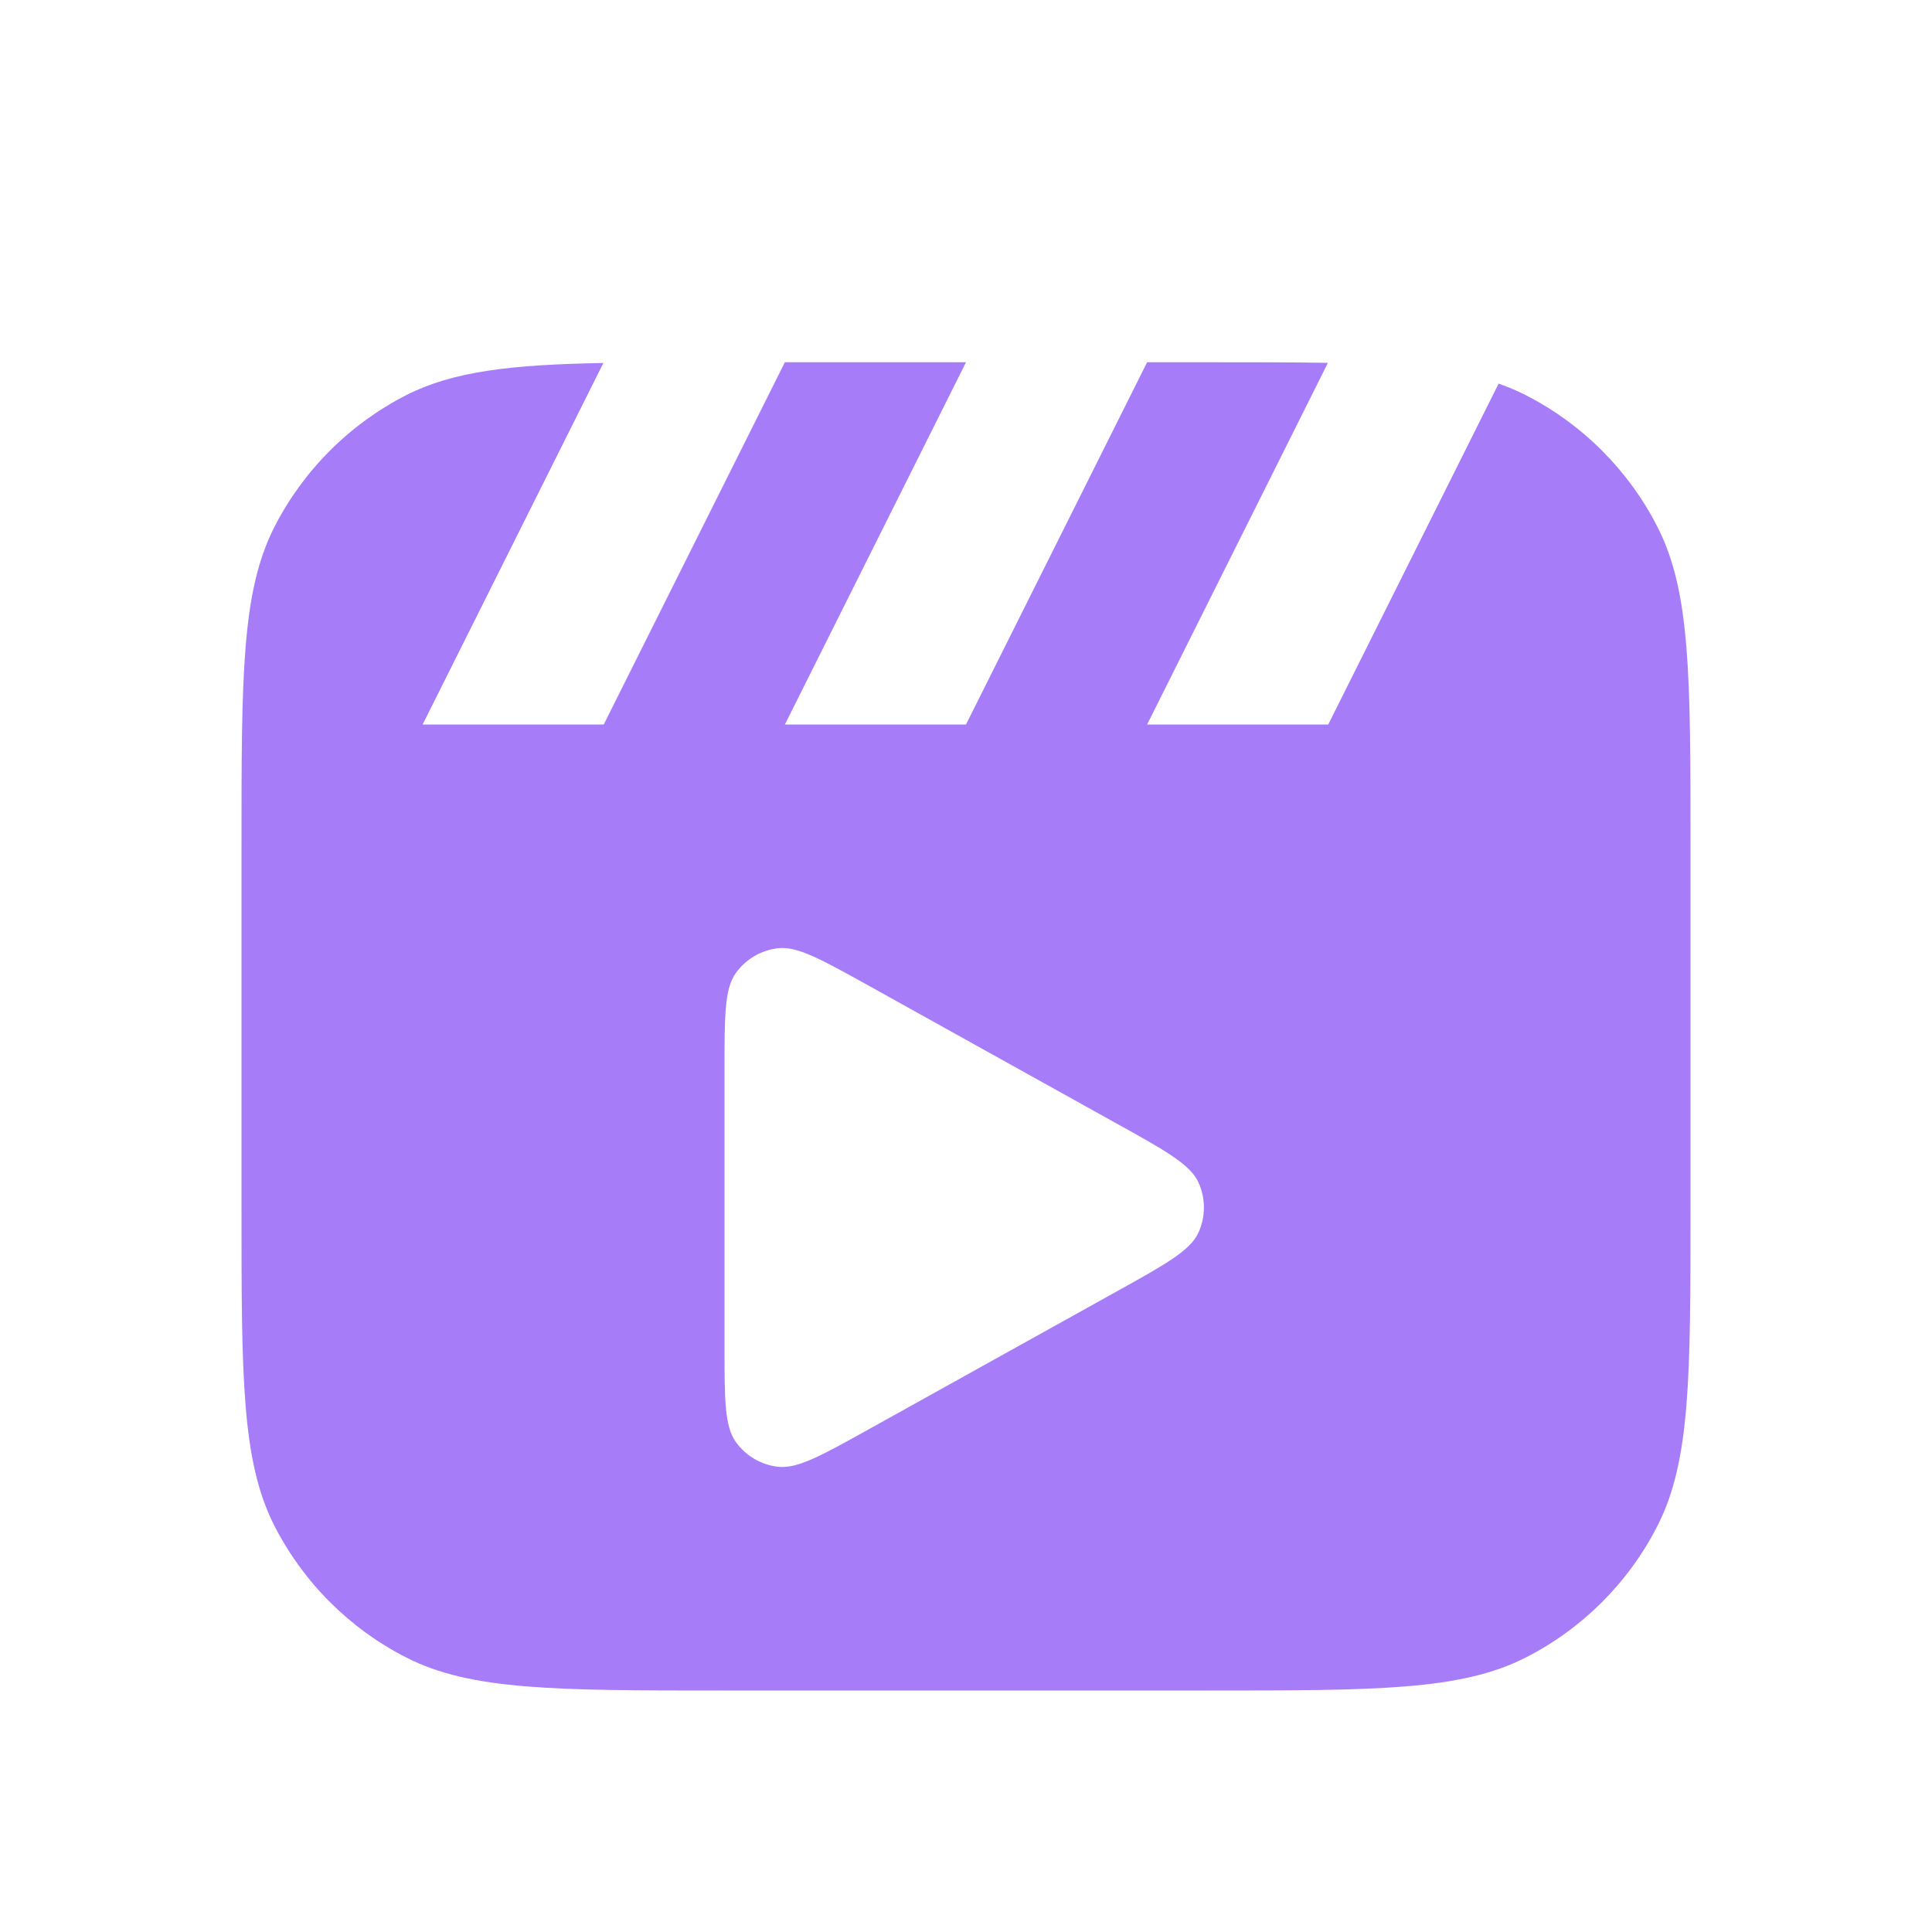
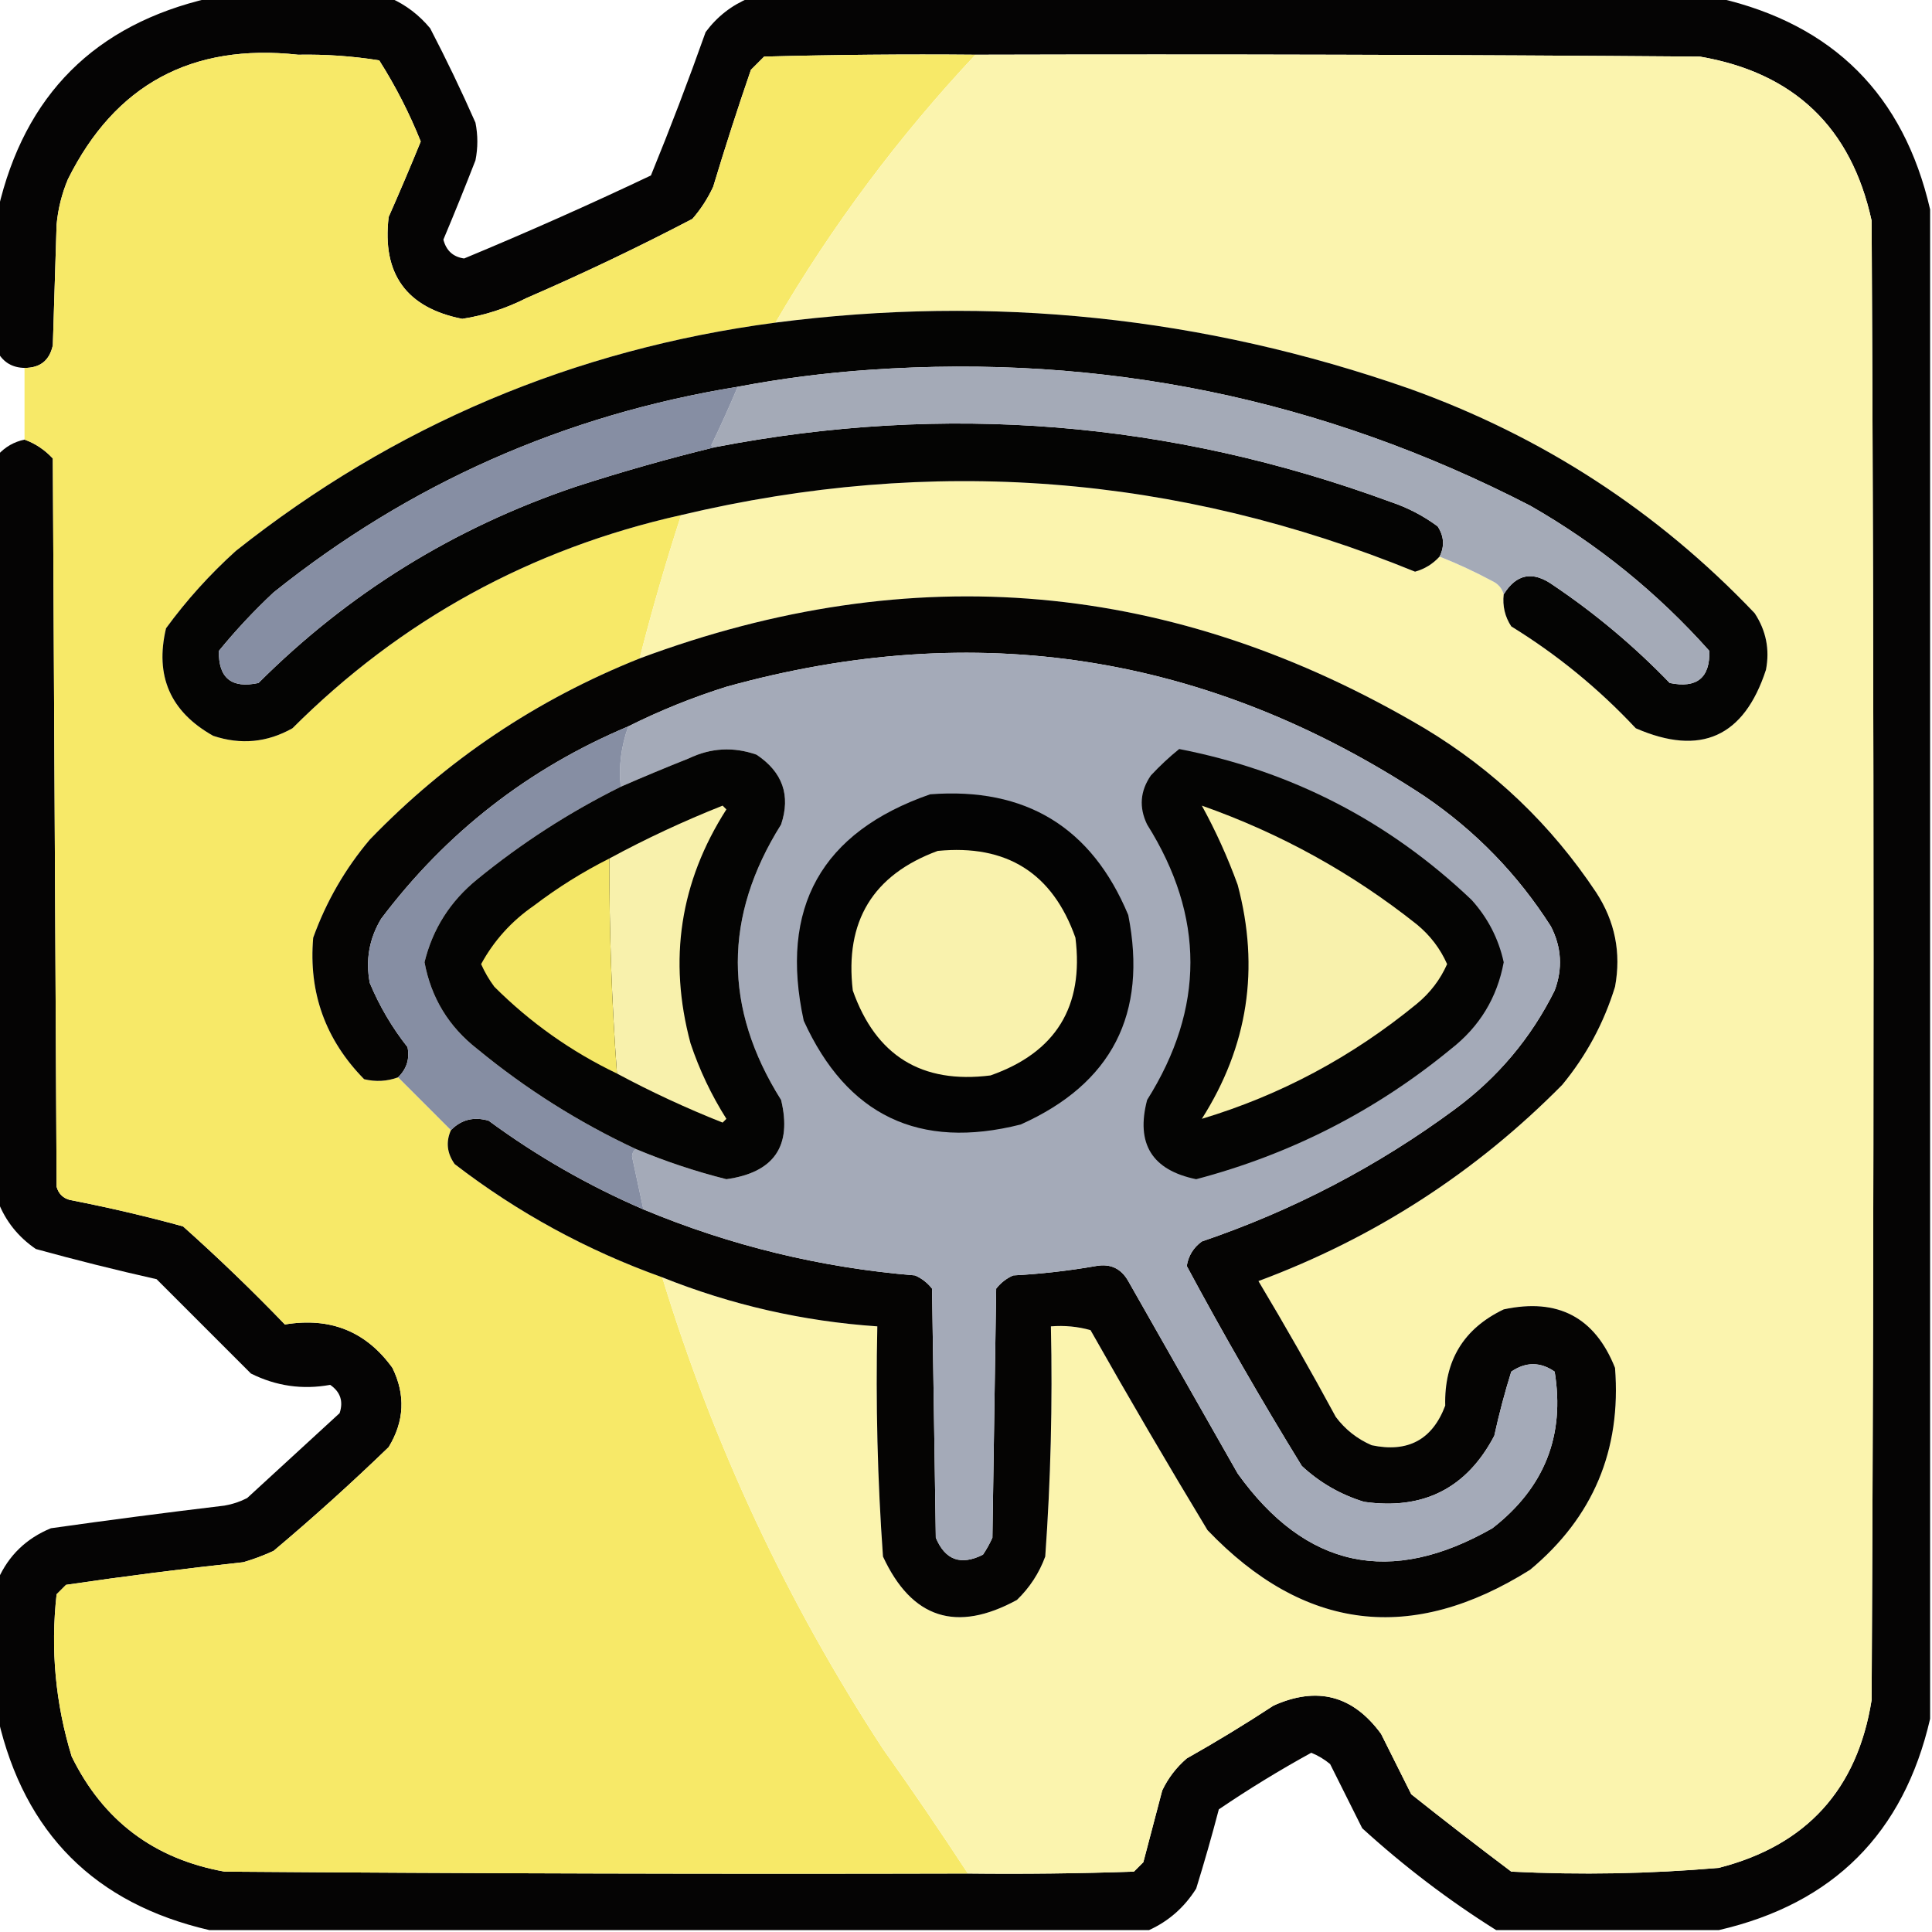
- <svg xmlns="http://www.w3.org/2000/svg" width="16" height="16" viewBox="0 0 16 16" fill="none">
-   <path fill-rule="evenodd" clip-rule="evenodd" d="M2 7C2 5.6 2 4.9 2.272 4.365C2.512 3.895 2.895 3.512 3.365 3.272C3.754 3.075 4.229 3.02 4.997 3.006L3.5 6H5L6.5 3H8L6.5 6H8L9.5 3H10C10.381 3 10.709 3 10.997 3.005L9.5 6H11L12.411 3.177C12.49 3.205 12.564 3.236 12.635 3.272C13.105 3.512 13.488 3.895 13.727 4.365C14 4.9 14 5.6 14 7V10C14 11.4 14 12.1 13.727 12.635C13.488 13.105 13.105 13.488 12.635 13.727C12.1 14 11.4 14 10 14H6C4.6 14 3.9 14 3.365 13.727C2.895 13.488 2.512 13.105 2.272 12.635C2 12.1 2 11.4 2 10V7ZM6 11.14C6 11.588 6 11.811 6.094 11.942C6.176 12.056 6.302 12.131 6.442 12.147C6.602 12.166 6.798 12.057 7.189 11.84L9.241 10.699C9.652 10.471 9.858 10.357 9.926 10.206C9.985 10.075 9.985 9.925 9.926 9.794C9.858 9.643 9.652 9.529 9.241 9.301L7.189 8.16C6.798 7.943 6.602 7.834 6.442 7.853C6.302 7.869 6.176 7.944 6.094 8.058C6 8.189 6 8.412 6 8.86V11.14Z" fill="#A67CF8" />
+ <svg xmlns="http://www.w3.org/2000/svg" version="1.1" width="512px" height="512px" style="shape-rendering:geometricPrecision; text-rendering:geometricPrecision; image-rendering:optimizeQuality; fill-rule:evenodd; clip-rule:evenodd">
+   <g>
+     <path style="opacity:0.981" fill="#010000" d="M 55.5,-0.5 C 71.5,-0.5 87.5,-0.5 103.5,-0.5C 107.56,1.297 111.06,3.963 114,7.5C 118.273,15.712 122.273,24.045 126,32.5C 126.667,35.833 126.667,39.167 126,42.5C 123.264,49.54 120.431,56.54 117.5,63.5C 118.257,66.426 120.09,68.093 123,68.5C 139.664,61.585 156.164,54.252 172.5,46.5C 177.618,33.984 182.452,21.317 187,8.5C 190.045,4.406 193.878,1.406 198.5,-0.5C 284.167,-0.5 369.833,-0.5 455.5,-0.5C 485.833,6.5 504.5,25.167 511.5,55.5C 511.5,188.833 511.5,322.167 511.5,455.5C 504.5,485.833 485.833,504.5 455.5,511.5C 435.833,511.5 416.167,511.5 396.5,511.5C 383.923,503.611 372.09,494.611 361,484.5C 358.167,478.833 355.333,473.167 352.5,467.5C 350.999,466.248 349.332,465.248 347.5,464.5C 339.083,469.124 330.916,474.124 323,479.5C 321.155,486.545 319.155,493.545 317,500.5C 313.876,505.464 309.709,509.13 304.5,511.5C 221.5,511.5 138.5,511.5 55.5,511.5C 25.167,504.5 6.5,485.833 -0.5,455.5C -0.5,443.167 -0.5,430.833 -0.5,418.5C 2.314,412.187 6.981,407.687 13.5,405C 28.811,402.836 44.144,400.836 59.5,399C 61.608,398.64 63.608,397.973 65.5,397C 73.667,389.5 81.833,382 90,374.5C 91.04,371.364 90.207,368.864 87.5,367C 80.186,368.335 73.186,367.335 66.5,364C 58.167,355.667 49.833,347.333 41.5,339C 30.768,336.587 20.101,333.92 9.5,331C 4.837,327.809 1.503,323.642 -0.5,318.5C -0.5,252.5 -0.5,186.5 -0.5,120.5C 1.39,118.422 3.724,117.089 6.5,116.5C 9.33,117.51 11.83,119.177 14,121.5C 14.333,185.833 14.667,250.167 15,314.5C 15.5,316.333 16.667,317.5 18.5,318C 28.609,319.954 38.609,322.288 48.5,325C 57.804,333.303 66.804,341.969 75.5,351C 87.528,349 97.028,352.834 104,362.5C 107.501,369.664 107.168,376.664 103,383.5C 93.132,393.037 82.965,402.203 72.5,411C 69.911,412.197 67.244,413.197 64.5,414C 48.786,415.701 33.119,417.701 17.5,420C 16.667,420.833 15.833,421.667 15,422.5C 13.366,437.151 14.7,451.484 19,465.5C 27.321,482.481 40.821,492.648 59.5,496C 125.166,496.5 190.832,496.667 256.5,496.5C 271.17,496.667 285.837,496.5 300.5,496C 301.333,495.167 302.167,494.333 303,493.5C 304.667,487.167 306.333,480.833 308,474.5C 309.561,471.217 311.727,468.383 314.5,466C 322.333,461.584 330,456.918 337.5,452C 349.056,446.806 358.556,449.306 366,459.5C 368.667,464.833 371.333,470.167 374,475.5C 382.743,482.454 391.576,489.288 400.5,496C 418.872,496.918 437.205,496.584 455.5,495C 478.728,489.06 492.228,474.226 496,450.5C 496.667,319.833 496.667,189.167 496,58.5C 490.61,33.776 475.443,19.276 450.5,15C 386.501,14.5 322.501,14.333 258.5,14.5C 239.83,14.333 221.164,14.5 202.5,15C 201.333,16.167 200.167,17.333 199,18.5C 195.465,28.771 192.132,39.105 189,49.5C 187.561,52.603 185.727,55.436 183.5,58C 169.107,65.529 154.44,72.529 139.5,79C 134.119,81.738 128.452,83.572 122.5,84.5C 107.694,81.57 101.194,72.57 103,57.5C 105.932,50.869 108.766,44.202 111.5,37.5C 108.49,29.979 104.823,22.812 100.5,16C 93.434,14.868 86.267,14.368 79,14.5C 50.813,11.421 30.48,22.421 18,47.5C 16.384,51.347 15.384,55.347 15,59.5C 14.667,70.167 14.333,80.833 14,91.5C 13.136,95.518 10.636,97.518 6.5,97.5C 3.348,97.429 1.014,96.095 -0.5,93.5C -0.5,80.833 -0.5,68.167 -0.5,55.5C 6.5,25.167 25.167,6.5 55.5,-0.5 Z" />
+   </g>
+   <g>
+     <path style="opacity:1" fill="#f7e968" d="M 258.5,14.5 C 238.138,36.19 220.471,59.856 205.5,85.5C 152.101,92.564 104.434,112.73 62.5,146C 55.593,152.236 49.427,159.069 44,166.5C 40.993,179.145 45.16,188.645 56.5,195C 63.813,197.435 70.813,196.769 77.5,193C 106.25,164.286 140.584,145.452 180.5,136.5C 176.428,149.048 172.762,161.715 169.5,174.5C 142.194,185.398 118.36,201.398 98,222.5C 91.457,230.25 86.457,238.917 83,248.5C 81.74,263.051 86.24,275.551 96.5,286C 99.592,286.736 102.592,286.569 105.5,285.5C 110.167,290.167 114.833,294.833 119.5,299.5C 118.12,302.625 118.453,305.625 120.5,308.5C 137.19,321.348 155.523,331.348 175.5,338.5C 189.091,383.011 208.591,424.677 234,463.5C 241.747,474.399 249.247,485.399 256.5,496.5C 190.832,496.667 125.166,496.5 59.5,496C 40.821,492.648 27.321,482.481 19,465.5C 14.7,451.484 13.366,437.151 15,422.5C 15.833,421.667 16.667,420.833 17.5,420C 33.119,417.701 48.786,415.701 64.5,414C 67.244,413.197 69.911,412.197 72.5,411C 82.965,402.203 93.132,393.037 103,383.5C 107.168,376.664 107.501,369.664 104,362.5C 97.028,352.834 87.528,349 75.5,351C 66.804,341.969 57.804,333.303 48.5,325C 38.609,322.288 28.609,319.954 18.5,318C 16.667,317.5 15.5,316.333 15,314.5C 14.667,250.167 14.333,185.833 14,121.5C 11.83,119.177 9.33,117.51 6.5,116.5C 6.5,110.167 6.5,103.833 6.5,97.5C 10.636,97.518 13.136,95.518 14,91.5C 14.333,80.833 14.667,70.167 15,59.5C 15.384,55.347 16.384,51.347 18,47.5C 30.48,22.421 50.813,11.421 79,14.5C 86.267,14.368 93.434,14.868 100.5,16C 104.823,22.812 108.49,29.979 111.5,37.5C 108.766,44.202 105.932,50.869 103,57.5C 101.194,72.57 107.694,81.57 122.5,84.5C 128.452,83.572 134.119,81.738 139.5,79C 154.44,72.529 169.107,65.529 183.5,58C 185.727,55.436 187.561,52.603 189,49.5C 192.132,39.105 195.465,28.771 199,18.5C 200.167,17.333 201.333,16.167 202.5,15C 221.164,14.5 239.83,14.333 258.5,14.5 Z" />
+   </g>
+   <g>
+     <path style="opacity:1" fill="#fbf4ae" d="M 258.5,14.5 C 322.501,14.333 386.501,14.5 450.5,15C 475.443,19.276 490.61,33.776 496,58.5C 496.667,189.167 496.667,319.833 496,450.5C 492.228,474.226 478.728,489.06 455.5,495C 437.205,496.584 418.872,496.918 400.5,496C 391.576,489.288 382.743,482.454 374,475.5C 371.333,470.167 368.667,464.833 366,459.5C 358.556,449.306 349.056,446.806 337.5,452C 330,456.918 322.333,461.584 314.5,466C 311.727,468.383 309.561,471.217 308,474.5C 306.333,480.833 304.667,487.167 303,493.5C 302.167,494.333 301.333,495.167 300.5,496C 285.837,496.5 271.17,496.667 256.5,496.5C 249.247,485.399 241.747,474.399 234,463.5C 208.591,424.677 189.091,383.011 175.5,338.5C 193.79,345.822 212.79,350.155 232.5,351.5C 232.048,371.887 232.548,392.221 234,412.5C 241.612,428.926 253.445,432.759 269.5,424C 272.883,420.731 275.383,416.897 277,412.5C 278.452,392.221 278.952,371.887 278.5,351.5C 282.106,351.211 285.606,351.544 289,352.5C 299.081,370.331 309.414,387.998 320,405.5C 345.573,432.243 374.073,435.743 405.5,416C 422.196,402.1 429.696,384.267 428,362.5C 422.671,349.083 412.838,343.916 398.5,347C 387.868,352.086 382.701,360.586 383,372.5C 379.603,381.532 373.103,385.032 363.5,383C 359.658,381.332 356.491,378.832 354,375.5C 347.42,363.337 340.586,351.337 333.5,339.5C 364.223,328.063 391.057,310.73 414,287.5C 420.375,279.781 425.042,271.115 428,261.5C 429.667,252.502 428,244.169 423,236.5C 411.075,218.575 395.909,204.075 377.5,193C 311.078,153.712 241.745,147.545 169.5,174.5C 172.762,161.715 176.428,149.048 180.5,136.5C 246.95,120.705 311.784,125.705 375,151.5C 377.542,150.795 379.708,149.461 381.5,147.5C 386.265,149.382 390.932,151.548 395.5,154C 397.063,154.759 398.063,155.926 398.5,157.5C 398.154,160.602 398.821,163.435 400.5,166C 412.662,173.487 423.662,182.487 433.5,193C 450.693,200.486 462.193,195.32 468,177.5C 469.033,172.106 468.033,167.106 465,162.5C 439.293,135.49 408.793,115.656 373.5,103C 318.879,83.904 262.879,78.071 205.5,85.5C 220.471,59.856 238.138,36.19 258.5,14.5 Z" />
+   </g>
+   <g>
+     <path style="opacity:1" fill="#040403" d="M 398.5,157.5 C 401.86,152.08 406.194,151.246 411.5,155C 422.711,162.538 433.045,171.205 442.5,181C 449.679,182.476 453.179,179.643 453,172.5C 439.244,157.074 423.41,144.241 405.5,134C 350.608,105.697 292.274,93.697 230.5,98C 218.702,98.81 207.036,100.31 195.5,102.5C 149.588,109.956 108.588,128.123 72.5,157C 67.3,161.865 62.467,167.032 58,172.5C 57.869,179.696 61.369,182.529 68.5,181C 92.34,157.202 120.34,139.869 152.5,129C 164.827,125.006 177.16,121.506 189.5,118.5C 250.543,106.726 310.209,111.559 368.5,133C 373.029,134.514 377.195,136.681 381,139.5C 382.696,142.119 382.863,144.786 381.5,147.5C 379.708,149.461 377.542,150.795 375,151.5C 311.784,125.705 246.95,120.705 180.5,136.5C 140.584,145.452 106.25,164.286 77.5,193C 70.813,196.769 63.813,197.435 56.5,195C 45.16,188.645 40.993,179.145 44,166.5C 49.427,159.069 55.593,152.236 62.5,146C 104.434,112.73 152.101,92.564 205.5,85.5C 262.879,78.071 318.879,83.904 373.5,103C 408.793,115.656 439.293,135.49 465,162.5C 468.033,167.106 469.033,172.106 468,177.5C 462.193,195.32 450.693,200.486 433.5,193C 423.662,182.487 412.662,173.487 400.5,166C 398.821,163.435 398.154,160.602 398.5,157.5 Z" />
+   </g>
+   <g>
+     <path style="opacity:1" fill="#a4aab7" d="M 398.5,157.5 C 398.063,155.926 397.063,154.759 395.5,154C 390.932,151.548 386.265,149.382 381.5,147.5C 382.863,144.786 382.696,142.119 381,139.5C 377.195,136.681 373.029,134.514 368.5,133C 310.209,111.559 250.543,106.726 189.5,118.5C 189.062,118.565 188.728,118.399 188.5,118C 190.974,112.886 193.307,107.72 195.5,102.5C 207.036,100.31 218.702,98.81 230.5,98C 292.274,93.697 350.608,105.697 405.5,134C 423.41,144.241 439.244,157.074 453,172.5C 453.179,179.643 449.679,182.476 442.5,181C 433.045,171.205 422.711,162.538 411.5,155C 406.194,151.246 401.86,152.08 398.5,157.5 Z" />
+   </g>
+   <g>
+     <path style="opacity:1" fill="#868ea3" d="M 195.5,102.5 C 193.307,107.72 190.974,112.886 188.5,118C 188.728,118.399 189.062,118.565 189.5,118.5C 177.16,121.506 164.827,125.006 152.5,129C 120.34,139.869 92.34,157.202 68.5,181C 61.369,182.529 57.869,179.696 58,172.5C 62.467,167.032 67.3,161.865 72.5,157C 108.588,128.123 149.588,109.956 195.5,102.5 Z" />
+   </g>
+   <g>
+     <path style="opacity:1" fill="#050403" d="M 175.5,338.5 C 155.523,331.348 137.19,321.348 120.5,308.5C 118.453,305.625 118.12,302.625 119.5,299.5C 122.246,296.695 125.579,295.861 129.5,297C 142.248,306.376 155.915,314.209 170.5,320.5C 193.547,330.124 217.547,335.958 242.5,338C 244.286,338.785 245.786,339.951 247,341.5C 247.333,363.5 247.667,385.5 248,407.5C 250.477,413.45 254.643,414.95 260.5,412C 261.46,410.581 262.293,409.081 263,407.5C 263.333,385.5 263.667,363.5 264,341.5C 265.214,339.951 266.714,338.785 268.5,338C 275.888,337.607 283.221,336.773 290.5,335.5C 294.281,334.827 297.114,336.161 299,339.5C 308.667,356.5 318.333,373.5 328,390.5C 346.005,415.602 368.505,420.435 395.5,405C 409.279,394.299 414.779,380.466 412,363.5C 408.201,360.867 404.367,360.867 400.5,363.5C 398.773,369.024 397.273,374.691 396,380.5C 388.7,394.401 377.2,400.234 361.5,398C 355.266,396.097 349.766,392.93 345,388.5C 334.312,371.122 324.145,353.456 314.5,335.5C 314.94,332.786 316.274,330.62 318.5,329C 342.707,320.762 365.041,309.095 385.5,294C 396.906,285.6 405.739,275.1 412,262.5C 414.169,256.686 413.835,251.019 411,245.5C 402.211,231.711 391.044,220.211 377.5,211C 320.307,173.307 258.64,163.64 192.5,182C 183.524,184.823 174.858,188.323 166.5,192.5C 140.059,203.631 118.225,220.631 101,243.5C 97.838,248.777 96.838,254.443 98,260.5C 100.577,266.66 103.91,272.327 108,277.5C 108.612,280.611 107.779,283.277 105.5,285.5C 102.592,286.569 99.592,286.736 96.5,286C 86.24,275.551 81.74,263.051 83,248.5C 86.457,238.917 91.457,230.25 98,222.5C 118.36,201.398 142.194,185.398 169.5,174.5C 241.745,147.545 311.078,153.712 377.5,193C 395.909,204.075 411.075,218.575 423,236.5C 428,244.169 429.667,252.502 428,261.5C 425.042,271.115 420.375,279.781 414,287.5C 391.057,310.73 364.223,328.063 333.5,339.5C 340.586,351.337 347.42,363.337 354,375.5C 356.491,378.832 359.658,381.332 363.5,383C 373.103,385.032 379.603,381.532 383,372.5C 382.701,360.586 387.868,352.086 398.5,347C 412.838,343.916 422.671,349.083 428,362.5C 429.696,384.267 422.196,402.1 405.5,416C 374.073,435.743 345.573,432.243 320,405.5C 309.414,387.998 299.081,370.331 289,352.5C 285.606,351.544 282.106,351.211 278.5,351.5C 278.952,371.887 278.452,392.221 277,412.5C 275.383,416.897 272.883,420.731 269.5,424C 253.445,432.759 241.612,428.926 234,412.5C 232.548,392.221 232.048,371.887 232.5,351.5C 212.79,350.155 193.79,345.822 175.5,338.5 Z" />
+   </g>
+   <g>
+     <path style="opacity:1" fill="#a4aab8" d="M 170.5,320.5 C 169.503,315.852 168.503,311.185 167.5,306.5C 167.543,305.584 167.876,304.917 168.5,304.5C 176.298,307.766 184.298,310.433 192.5,312.5C 205.114,310.737 209.948,303.737 207,291.5C 191.703,267.195 191.703,242.862 207,218.5C 209.575,210.79 207.408,204.623 200.5,200C 194.37,197.849 188.37,198.182 182.5,201C 176.435,203.409 170.435,205.909 164.5,208.5C 163.921,203.193 164.588,197.859 166.5,192.5C 174.858,188.323 183.524,184.823 192.5,182C 258.64,163.64 320.307,173.307 377.5,211C 391.044,220.211 402.211,231.711 411,245.5C 413.835,251.019 414.169,256.686 412,262.5C 405.739,275.1 396.906,285.6 385.5,294C 365.041,309.095 342.707,320.762 318.5,329C 316.274,330.62 314.94,332.786 314.5,335.5C 324.145,353.456 334.312,371.122 345,388.5C 349.766,392.93 355.266,396.097 361.5,398C 377.2,400.234 388.7,394.401 396,380.5C 397.273,374.691 398.773,369.024 400.5,363.5C 404.367,360.867 408.201,360.867 412,363.5C 414.779,380.466 409.279,394.299 395.5,405C 368.505,420.435 346.005,415.602 328,390.5C 318.333,373.5 308.667,356.5 299,339.5C 297.114,336.161 294.281,334.827 290.5,335.5C 283.221,336.773 275.888,337.607 268.5,338C 266.714,338.785 265.214,339.951 264,341.5C 263.667,363.5 263.333,385.5 263,407.5C 262.293,409.081 261.46,410.581 260.5,412C 254.643,414.95 250.477,413.45 248,407.5C 247.667,385.5 247.333,363.5 247,341.5C 245.786,339.951 244.286,338.785 242.5,338C 217.547,335.958 193.547,330.124 170.5,320.5 Z" />
+   </g>
+   <g>
+     <path style="opacity:1" fill="#868ea3" d="M 166.5,192.5 C 164.588,197.859 163.921,203.193 164.5,208.5C 150.933,215.227 138.266,223.394 126.5,233C 119.325,238.821 114.658,246.155 112.5,255C 114.245,264.419 118.912,272.086 126.5,278C 139.383,288.608 153.383,297.441 168.5,304.5C 167.876,304.917 167.543,305.584 167.5,306.5C 168.503,311.185 169.503,315.852 170.5,320.5C 155.915,314.209 142.248,306.376 129.5,297C 125.579,295.861 122.246,296.695 119.5,299.5C 114.833,294.833 110.167,290.167 105.5,285.5C 107.779,283.277 108.612,280.611 108,277.5C 103.91,272.327 100.577,266.66 98,260.5C 96.838,254.443 97.838,248.777 101,243.5C 118.225,220.631 140.059,203.631 166.5,192.5 Z" />
+   </g>
+   <g>
+     <path style="opacity:1" fill="#040403" d="M 168.5,304.5 C 153.383,297.441 139.383,288.608 126.5,278C 118.912,272.086 114.245,264.419 112.5,255C 114.658,246.155 119.325,238.821 126.5,233C 138.266,223.394 150.933,215.227 164.5,208.5C 170.435,205.909 176.435,203.409 182.5,201C 188.37,198.182 194.37,197.849 200.5,200C 207.408,204.623 209.575,210.79 207,218.5C 191.703,242.862 191.703,267.195 207,291.5C 209.948,303.737 205.114,310.737 192.5,312.5C 184.298,310.433 176.298,307.766 168.5,304.5 Z" />
+   </g>
+   <g>
+     <path style="opacity:1" fill="#040403" d="M 312.5,198.5 C 342.246,204.289 368.079,217.623 390,238.5C 394.306,243.279 397.139,248.779 398.5,255C 396.755,264.419 392.088,272.086 384.5,278C 364.575,294.38 342.075,305.88 317,312.5C 305.295,310.093 300.961,303.093 304,291.5C 319.297,267.195 319.297,242.862 304,218.5C 301.81,213.972 302.144,209.639 305,205.5C 307.396,202.933 309.896,200.6 312.5,198.5 Z" />
+   </g>
+   <g>
+     <path style="opacity:1" fill="#030303" d="M 246.5,210.5 C 271.806,208.562 289.306,219.229 299,242.5C 304.158,268.688 294.658,287.188 270.5,298C 243.605,304.801 224.438,295.634 213,270.5C 206.481,240.54 217.648,220.54 246.5,210.5 Z" />
+   </g>
+   <g>
+     <path style="opacity:1" fill="#f8f1ac" d="M 163.5,284.5 C 162.101,265.531 161.434,246.531 161.5,227.5C 171.142,222.275 181.142,217.609 191.5,213.5C 191.833,213.833 192.167,214.167 192.5,214.5C 180.216,233.695 177.049,254.362 183,276.5C 185.364,283.561 188.531,290.228 192.5,296.5C 192.167,296.833 191.833,297.167 191.5,297.5C 181.836,293.665 172.502,289.332 163.5,284.5 Z" />
+   </g>
+   <g>
+     <path style="opacity:1" fill="#f8f1ac" d="M 318.5,213.5 C 339.314,220.836 358.314,231.336 375.5,245C 379.028,247.912 381.695,251.412 383.5,255.5C 381.695,259.588 379.028,263.088 375.5,266C 358.349,280.069 339.349,290.235 318.5,296.5C 330.722,277.282 333.888,256.615 328,234.5C 325.353,227.21 322.186,220.21 318.5,213.5 Z" />
+   </g>
+   <g>
+     <path style="opacity:1" fill="#f9f2ad" d="M 248.5,225.5 C 266.772,223.709 278.939,231.375 285,248.5C 287.294,266.752 279.794,278.919 262.5,285C 244.285,287.309 232.118,279.809 226,262.5C 223.829,244.16 231.329,231.827 248.5,225.5 Z" />
+   </g>
+   <g>
+     <path style="opacity:1" fill="#f4e768" d="M 161.5,227.5 C 161.434,246.531 162.101,265.531 163.5,284.5C 151.379,278.686 140.546,271.02 131,261.5C 129.596,259.606 128.43,257.606 127.5,255.5C 130.898,249.264 135.565,244.098 141.5,240C 147.785,235.213 154.452,231.046 161.5,227.5 Z" />
+   </g>
</svg>
